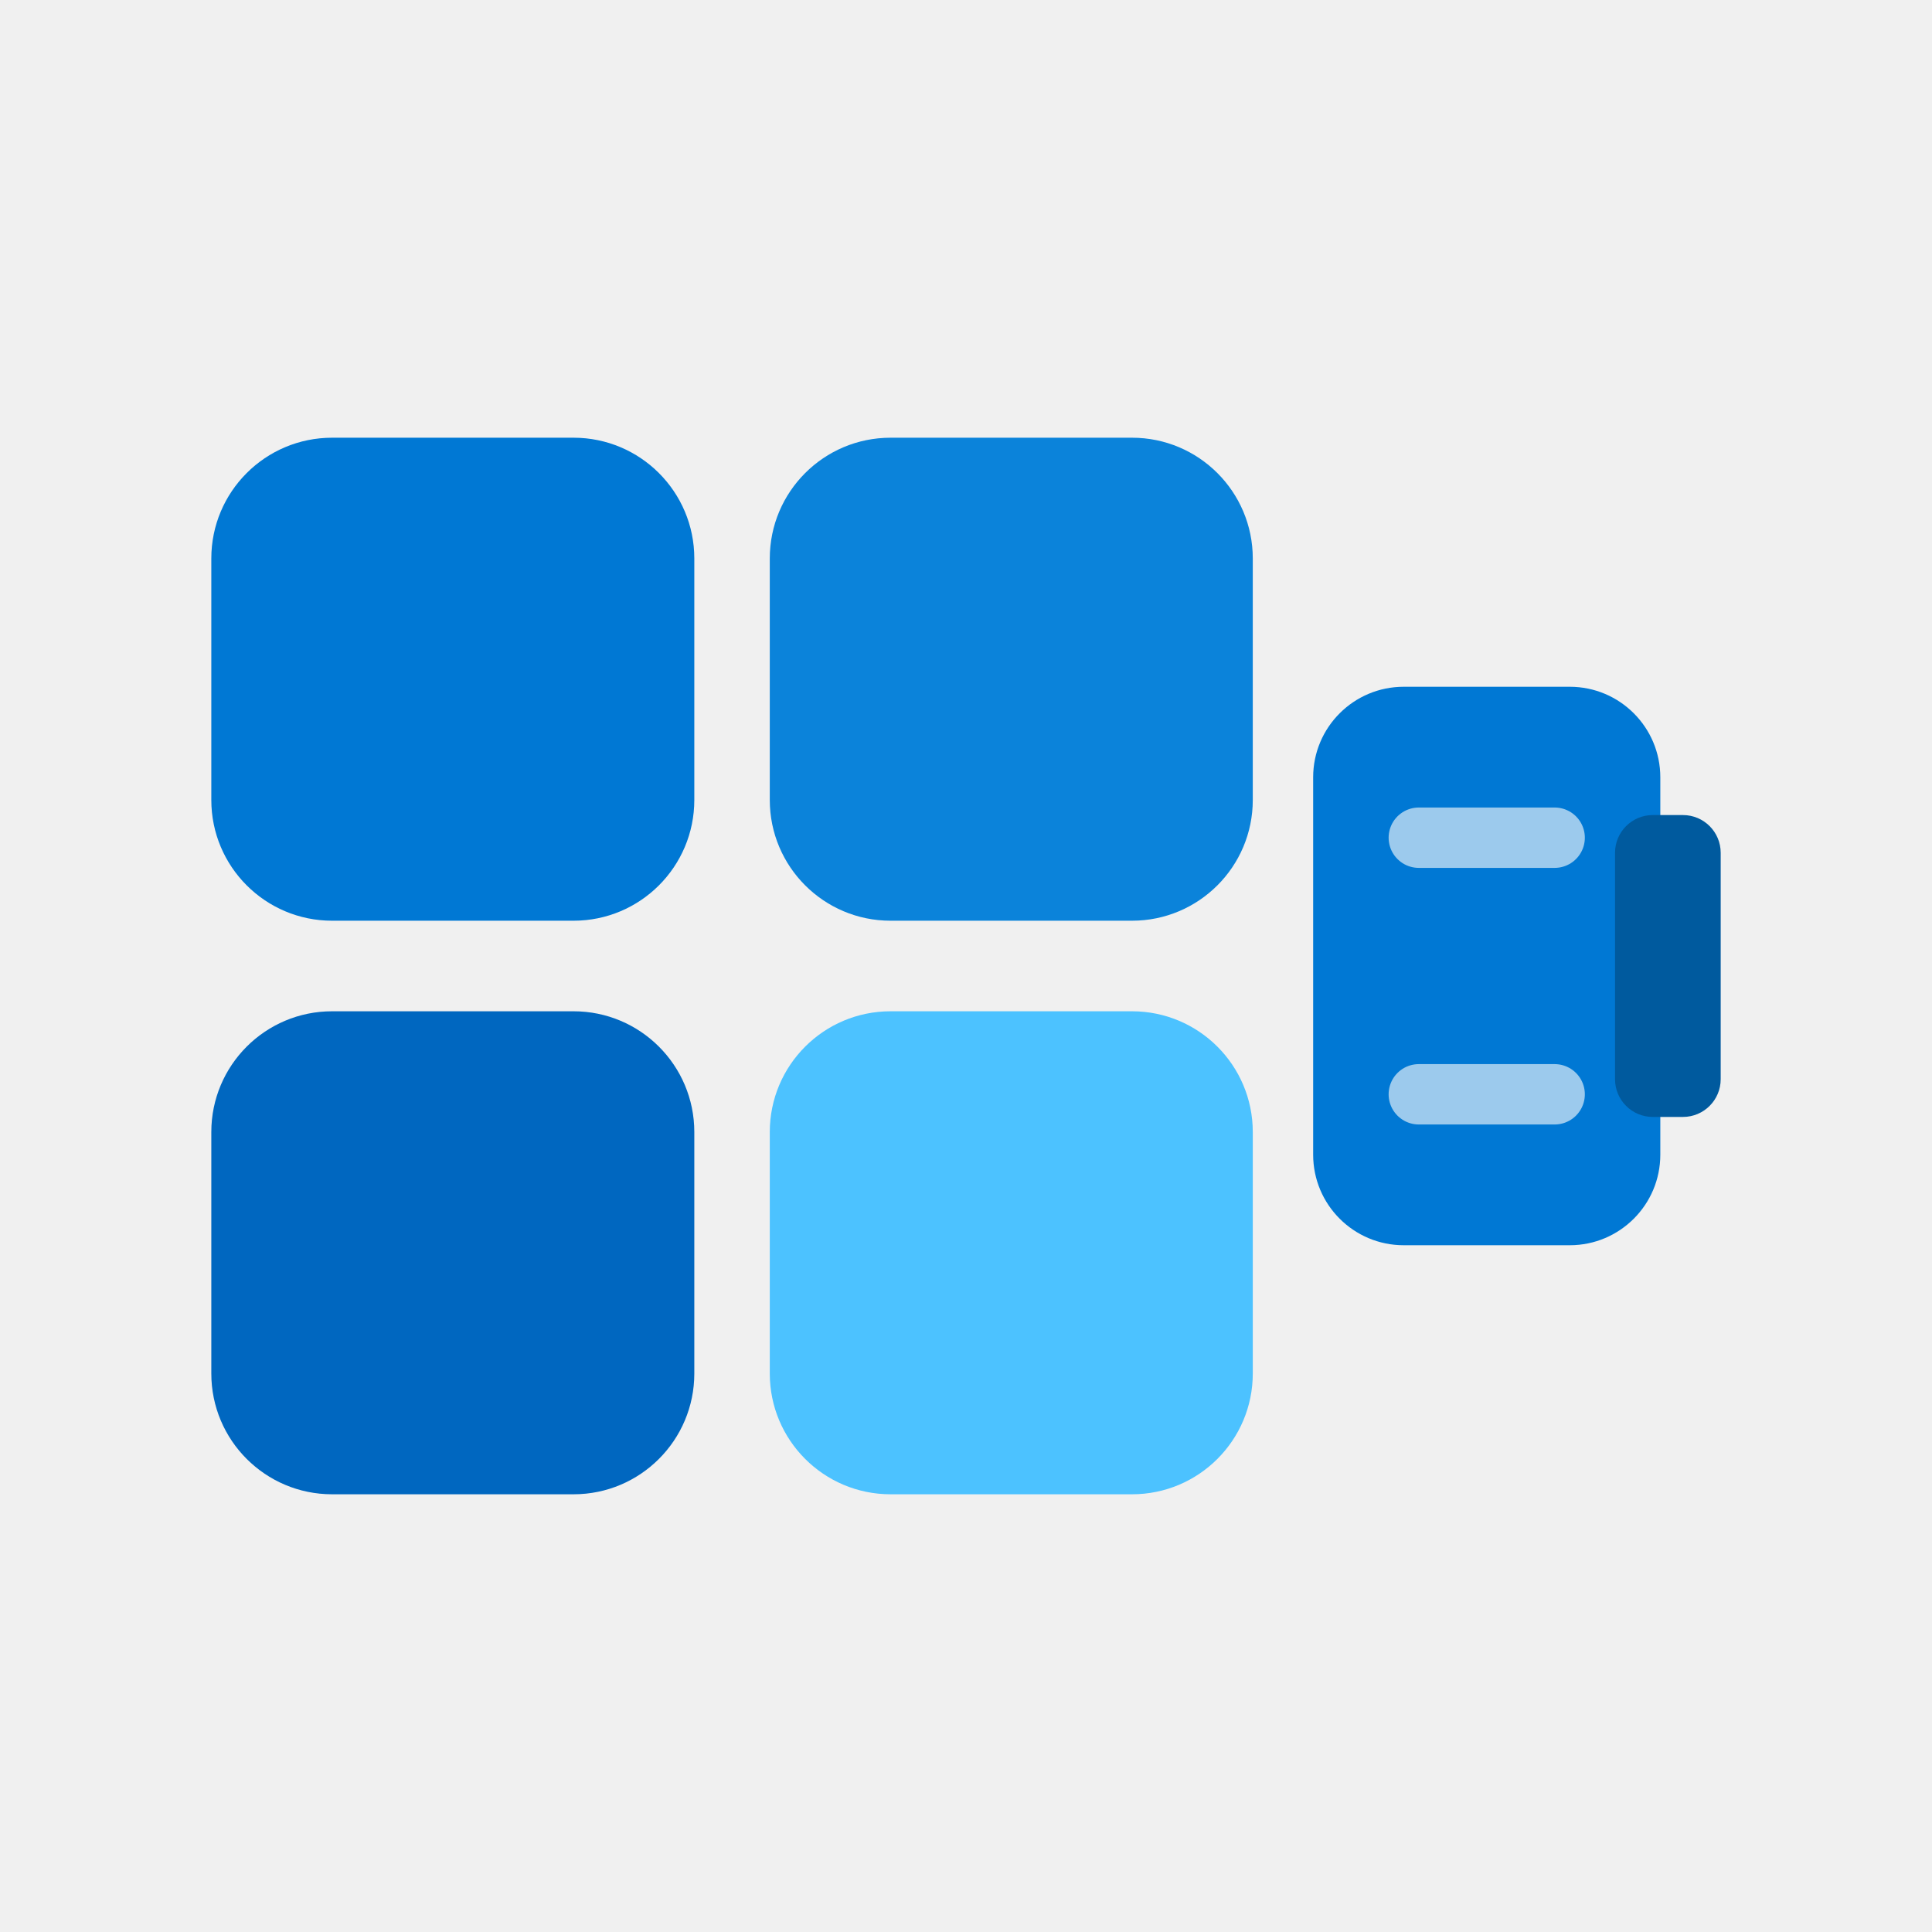
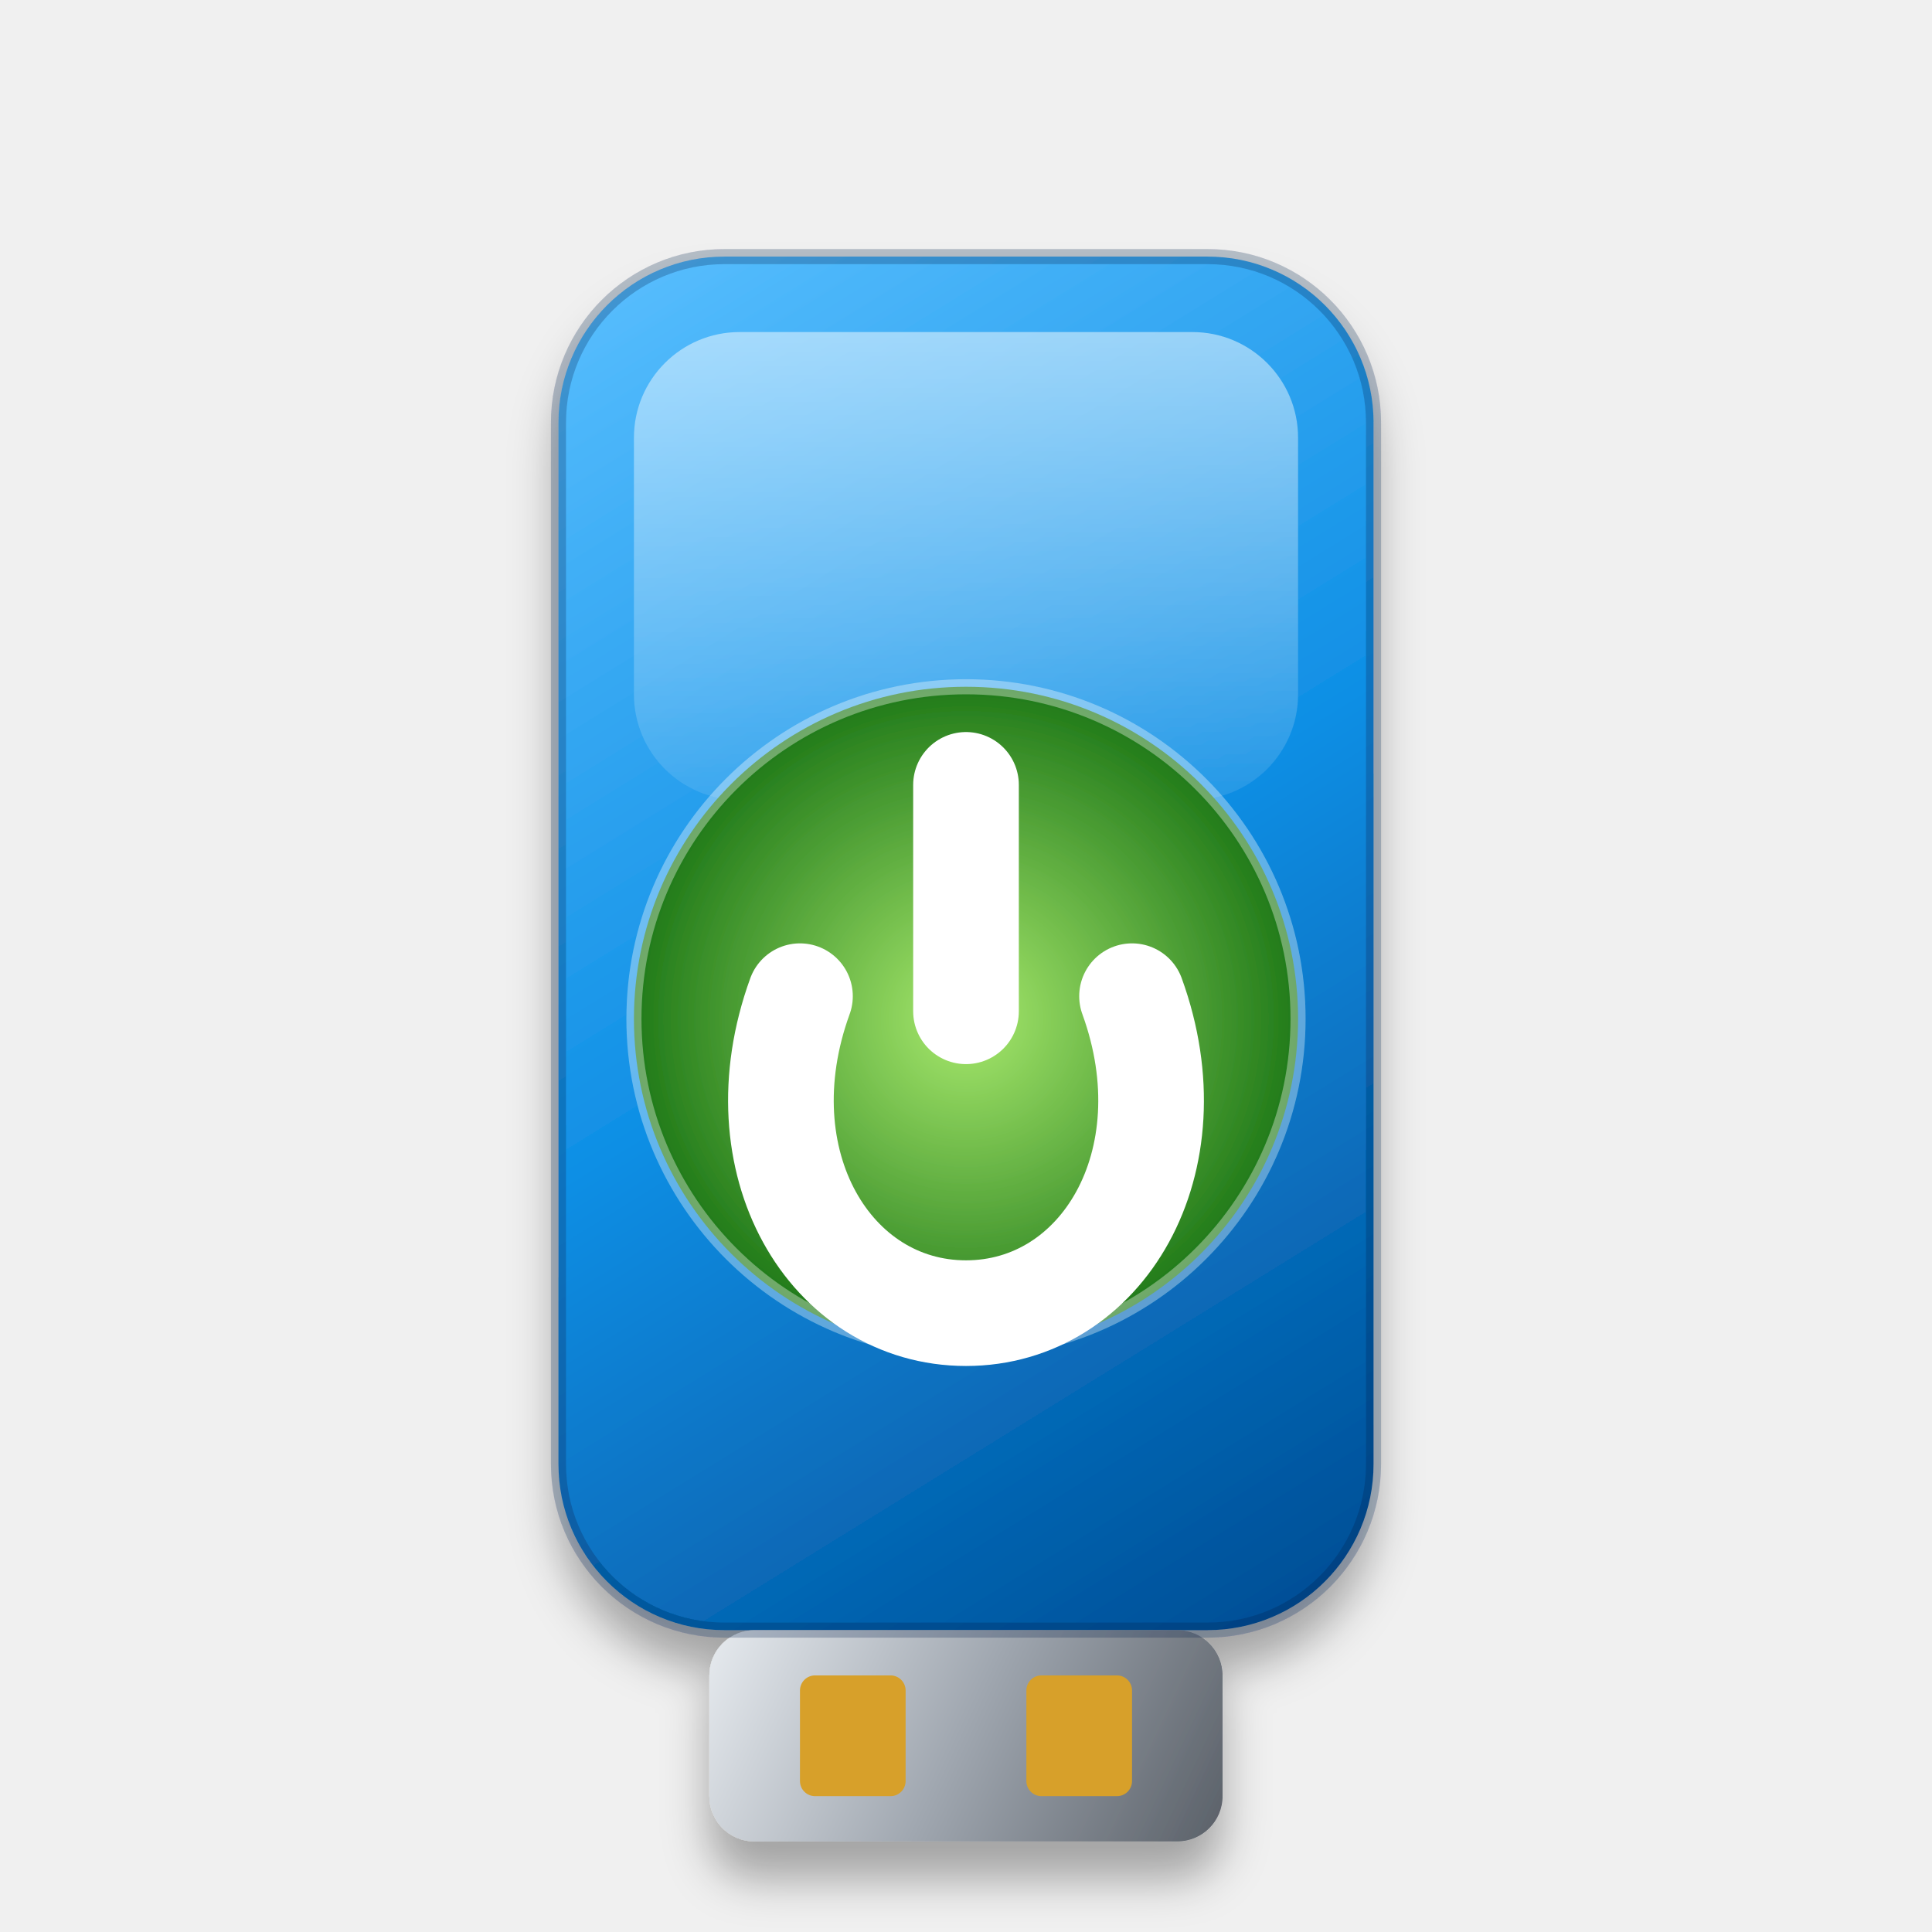
- <svg xmlns="http://www.w3.org/2000/svg" viewBox="0 0 256 256" role="img" aria-labelledby="icon04-title icon04-desc">
-   <g stroke-linecap="round" stroke-linejoin="round">
-     <rect x="28" y="58" width="64" height="64" rx="16" fill="#0078D4" />
-     <rect x="102" y="58" width="64" height="64" rx="16" fill="#0B83DA" />
-     <rect x="28" y="134" width="64" height="64" rx="16" fill="#0067C0" />
-     <rect x="102" y="134" width="64" height="64" rx="16" fill="#4CC2FF" />
-     <rect x="174" y="91" width="46" height="74" rx="12" fill="#0078D4" />
-     <rect x="214" y="108" width="14" height="40" rx="5" fill="#005A9E" />
-     <path d="M188 111H206M188 145H206" fill="none" stroke="#FBFBFB" stroke-opacity="0.62" stroke-width="8" />
+ <svg xmlns="http://www.w3.org/2000/svg" viewBox="0 0 256 256" role="img" aria-labelledby="t4 d4">
+   <defs>
+     <linearGradient id="b4" x1="74" y1="34" x2="184" y2="212" gradientUnits="userSpaceOnUse">
+       <stop offset="0" stop-color="#5BC0FF" />
+       <stop offset=".5" stop-color="#0F8FE5" />
+       <stop offset="1" stop-color="#004B92" />
+     </linearGradient>
+     <linearGradient id="g4" x1="128" y1="36" x2="128" y2="120" gradientUnits="userSpaceOnUse">
+       <stop offset="0" stop-color="#FFFFFF" stop-opacity=".55" />
+       <stop offset="1" stop-color="#FFFFFF" stop-opacity="0" />
+     </linearGradient>
+     <linearGradient id="m4" x1="94" y1="212" x2="162" y2="244" gradientUnits="userSpaceOnUse">
+       <stop offset="0" stop-color="#EAEEF2" />
+       <stop offset=".5" stop-color="#A0A7B0" />
+       <stop offset="1" stop-color="#5A6068" />
+     </linearGradient>
+     <radialGradient id="glow4" cx="128" cy="135" r="50" gradientUnits="userSpaceOnUse">
+       <stop offset="0" stop-color="#A8E96D" />
+       <stop offset="1" stop-color="#0E6B0E" />
+     </radialGradient>
+     <filter id="s4" x="-25%" y="-25%" width="150%" height="150%">
+       <feGaussianBlur in="SourceAlpha" stdDeviation="3" />
+       <feOffset dy="5" />
+       <feComponentTransfer>
+         <feFuncA type="linear" slope=".32" />
+       </feComponentTransfer>
+       <feMerge>
+         <feMergeNode />
+         <feMergeNode in="SourceGraphic" />
+       </feMerge>
+     </filter>
+   </defs>
+   <g filter="url(#s4)">
+     <rect x="74" y="34" width="108" height="182" rx="22" fill="url(#b4)" />
+     <rect x="84" y="44" width="88" height="62" rx="14" fill="url(#g4)" />
+     <rect x="94" y="216" width="68" height="28" rx="6" fill="url(#m4)" />
+     <rect x="106" y="222" width="14" height="16" rx="2" fill="#D7A02A" />
+     <rect x="136" y="222" width="14" height="16" rx="2" fill="#D7A02A" />
+     <circle cx="128" cy="135" r="44" fill="url(#glow4)" />
+     <circle cx="128" cy="135" r="44" fill="none" stroke="#FFFFFF" stroke-opacity=".35" stroke-width="2" />
+     <path d="M128 104V134" fill="none" stroke="#FFFFFF" stroke-width="14" stroke-linecap="round" />
+     <path d="M106 132C98 154 110 174 128 174C146 174 158 154 150 132" fill="none" stroke="#FFFFFF" stroke-width="14" stroke-linecap="round" stroke-linejoin="round" />
+     <rect x="74" y="34" width="108" height="182" rx="22" fill="none" stroke="#001E48" stroke-opacity=".25" stroke-width="2" />
  </g>
</svg>
